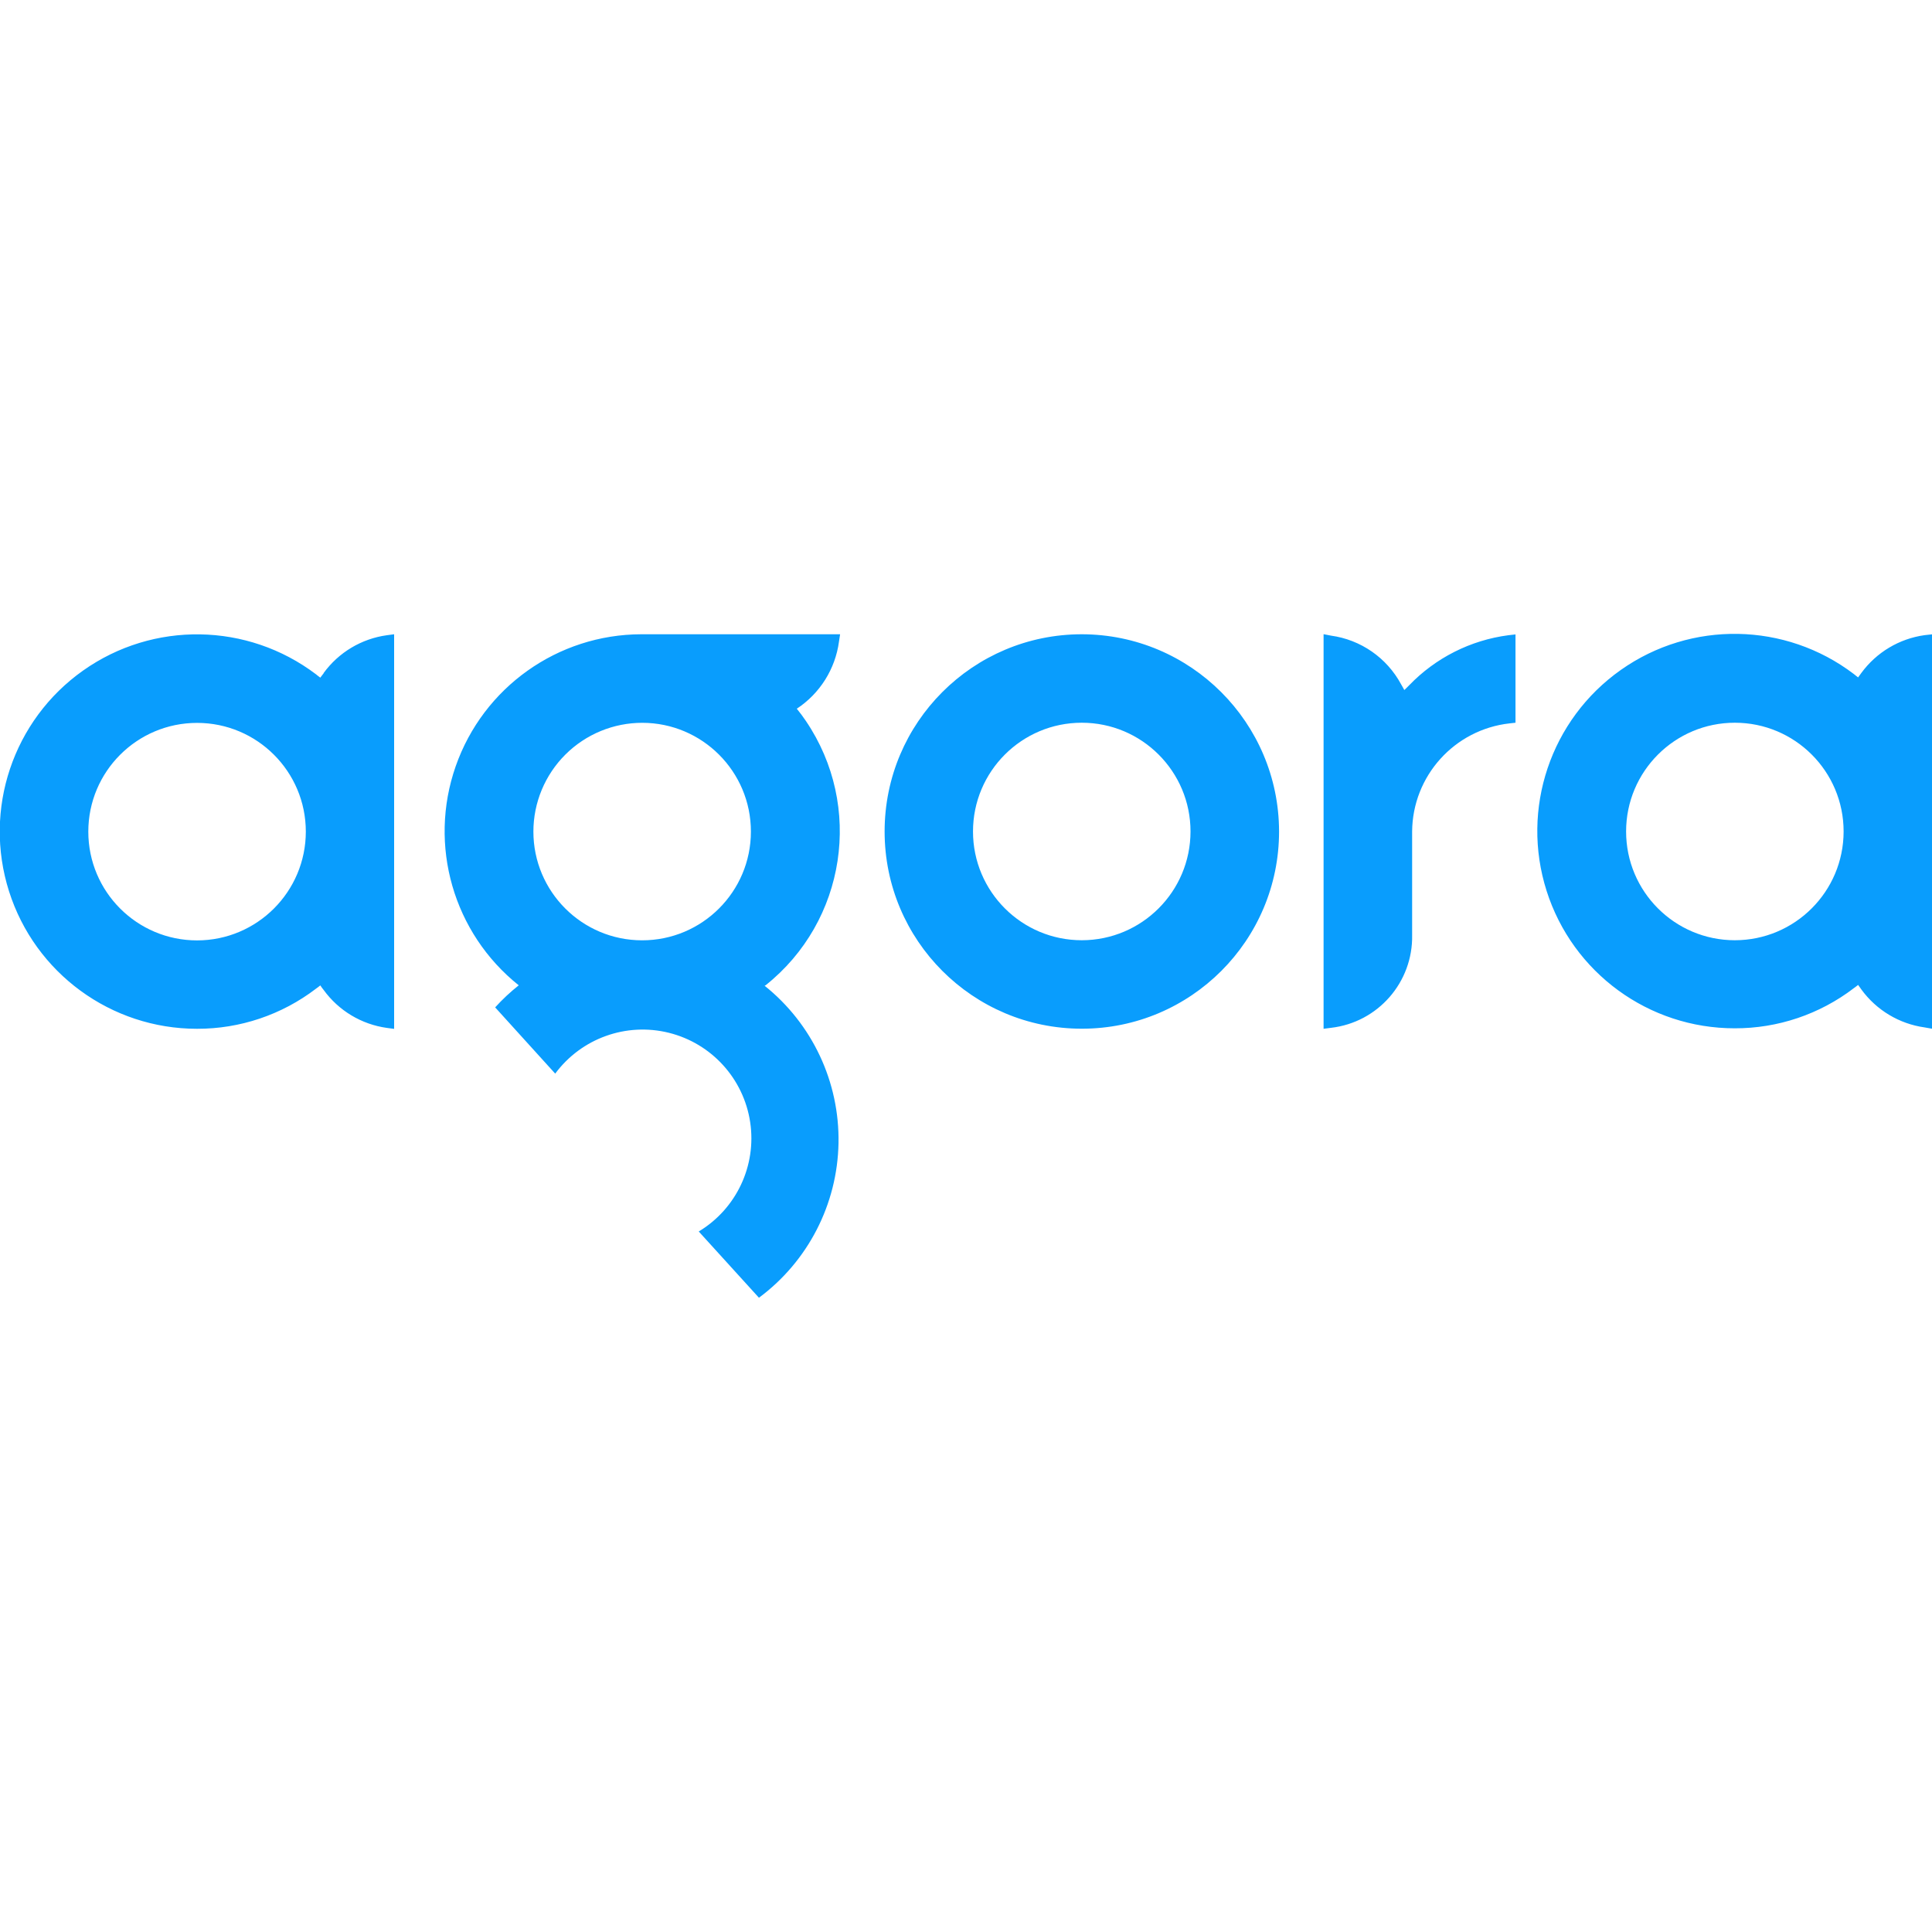
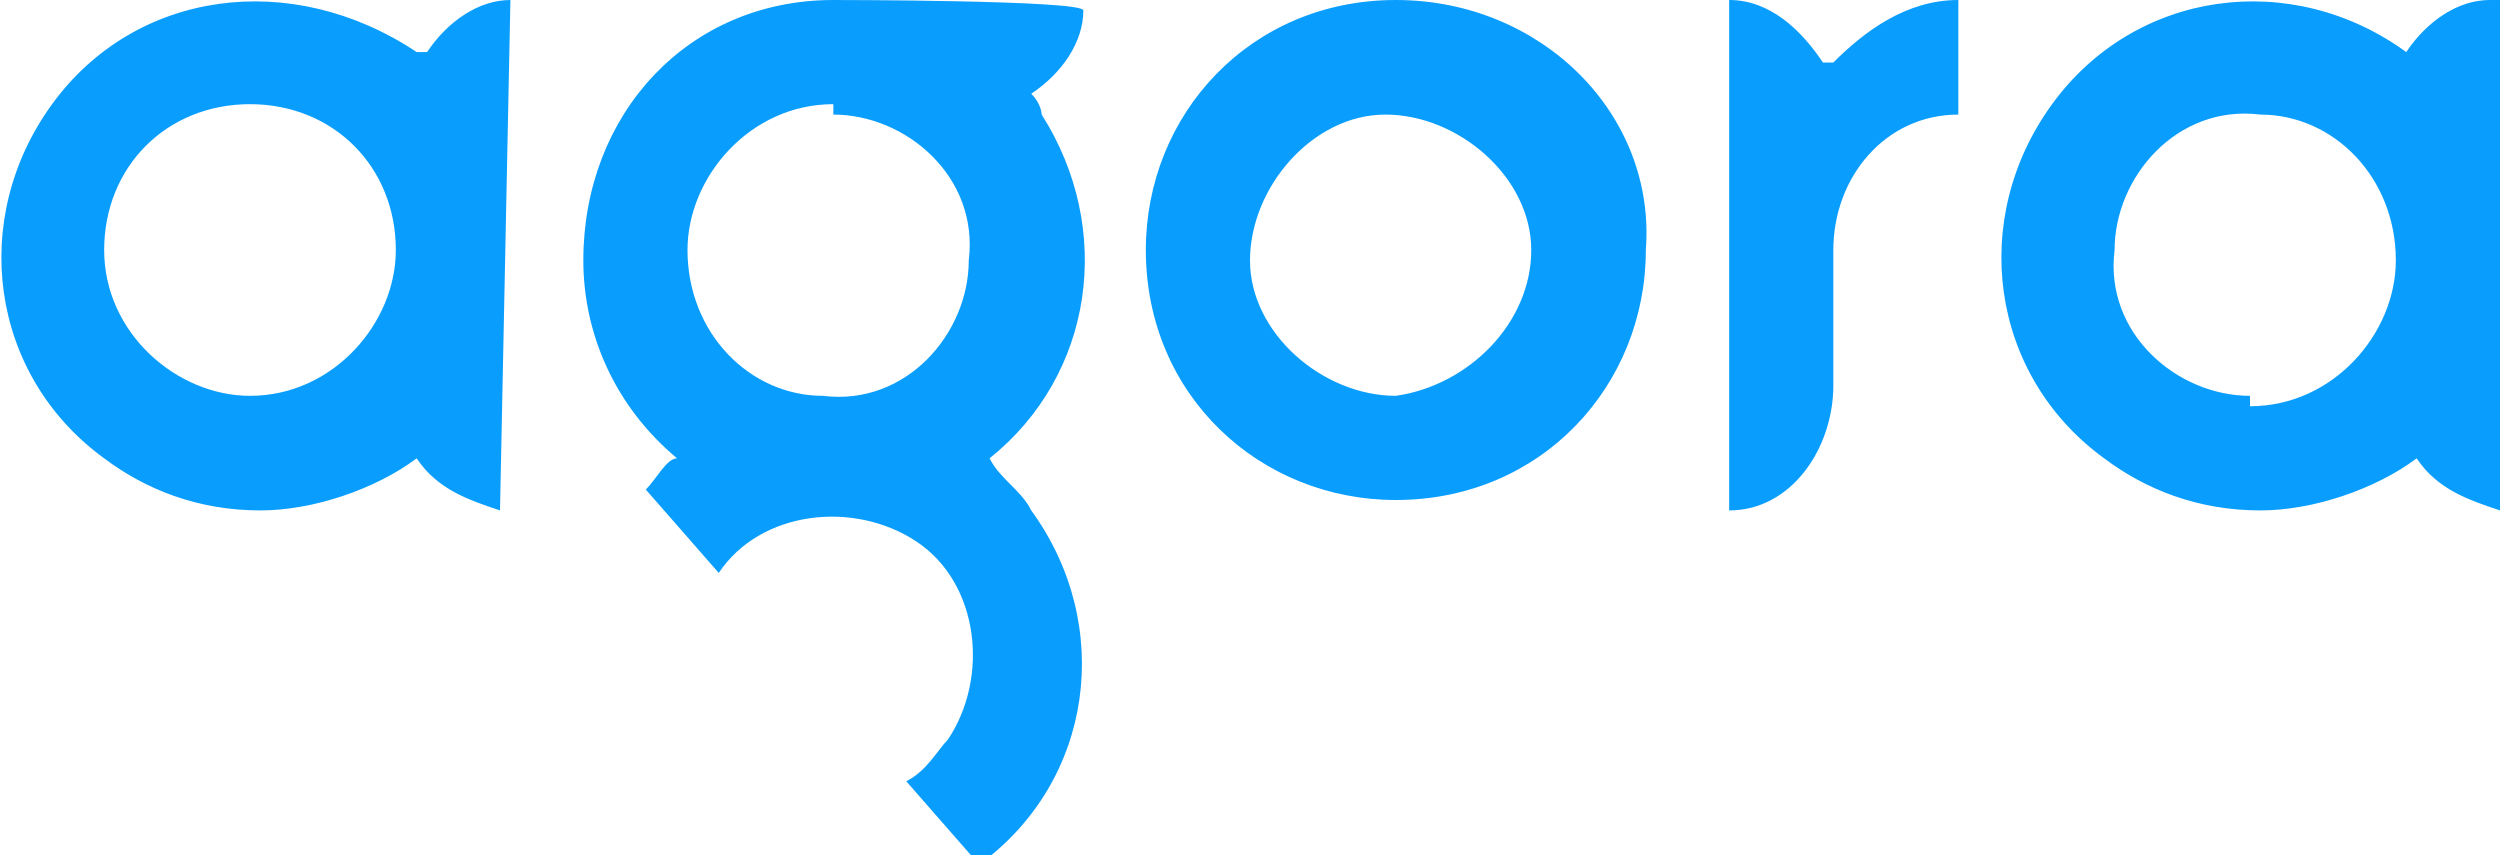
- <svg xmlns="http://www.w3.org/2000/svg" fill="#099DFD" role="img" viewBox="0 0 24 24">
-   <path d="M13.439 11.68a1.351 1.351 0 1 1 1.35-1.351 1.352 1.352 0 0 1-1.35 1.351m0-3.801a2.45 2.45 0 1 0 2.45 2.45 2.454 2.454 0 0 0-2.45-2.45m4.069.631-.03.03-.033.032-.022-.04-.019-.033a1.17 1.17 0 0 0-.87-.603l-.092-.018v4.902l.092-.012a1.138 1.138 0 0 0 1.008-1.154v-1.285a1.362 1.362 0 0 1 1.211-1.343l.073-.008V7.881l-.088.01a2.086 2.086 0 0 0-1.234.623M2.448 11.682a1.351 1.351 0 1 1 1.351-1.351 1.352 1.352 0 0 1-1.351 1.351m1.573-3.319-.021.027-.021.028-.028-.021-.026-.021a2.45 2.45 0 1 0-1.478 4.404 2.424 2.424 0 0 0 1.478-.498l.026-.019.028-.022.02.029.021.027a1.169 1.169 0 0 0 .786.472l.09.012v-4.902l-.09.012a1.17 1.17 0 0 0-.786.47m17.53 3.319a1.351 1.351 0 1 1 1.352-1.351 1.352 1.352 0 0 1-1.351 1.351m2.358-3.79a1.175 1.175 0 0 0-.787.47l-.019.026-.021.029-.027-.021-.026-.021a2.45 2.45 0 1 0-1.479 4.401 2.424 2.424 0 0 0 1.478-.498l.026-.019.028-.022.021.029.019.027a1.174 1.174 0 0 0 .787.472L24 12.779V7.88ZM7.978 8.979a1.351 1.351 0 1 1-1.352 1.351 1.352 1.352 0 0 1 1.355-1.351M9.51 12.24a2.444 2.444 0 0 0 .501-3.284 1.978 1.978 0 0 0-.113-.152 1.188 1.188 0 0 0 .524-.833l.014-.092H7.968A2.448 2.448 0 0 0 6.444 12.24a2.443 2.443 0 0 0-.293.274l.746.823a1.351 1.351 0 1 1 1.783 1.961l.748.823a2.447 2.447 0 0 0 .07-3.876" />
+ <svg xmlns="http://www.w3.org/2000/svg" id="_图层_1" data-name="图层_1" version="1.1" viewBox="0 0 24 8.2">
+   <defs>
+     <style>
+       .st0 {
+         fill: #099dfd;
+       }
+     </style>
+   </defs>
+   <path class="st0" d="M13.4,3.8c-.7,0-1.4-.6-1.4-1.3,0-.7.6-1.4,1.3-1.4.7,0,1.4.6,1.4,1.3,0,0,0,0,0,0,0,.7-.6,1.3-1.3,1.4M13.4,0c-1.4,0-2.4,1.1-2.4,2.4,0,1.4,1.1,2.4,2.4,2.4,1.4,0,2.4-1.1,2.4-2.4h0C15.9,1.1,14.8,0,13.4,0M17.5.6h0s0,0,0,0h0s0,0,0,0c-.2-.3-.5-.6-.9-.6h0s0,4.9,0,4.9h0c.6,0,1-.6,1-1.2v-1.3c0-.7.5-1.3,1.2-1.3h0V0h0c-.5,0-.9.3-1.2.6M2.4,3.8c-.7,0-1.4-.6-1.4-1.4s.6-1.4,1.4-1.4,1.4.6,1.4,1.4h0c0,.7-.6,1.4-1.4,1.4M4,.5h0s0,0,0,0h0s0,0,0,0C2.8-.3,1.3-.1.5,1-.3,2.1-.1,3.6,1,4.4c.4.3.9.5,1.5.5.5,0,1.1-.2,1.5-.5h0s0,0,0,0h0s0,0,0,0c.2.3.5.4.8.5h0S4.9,0,4.9,0h0c-.3,0-.6.2-.8.5M21.6,3.8c-.7,0-1.4-.6-1.3-1.4,0-.7.6-1.4,1.4-1.3.7,0,1.3.6,1.3,1.4,0,.7-.6,1.4-1.4,1.4M23.9,0c-.3,0-.6.2-.8.5h0s0,0,0,0h0s0,0,0,0c-1.1-.8-2.6-.6-3.4.5-.8,1.1-.6,2.6.5,3.4.4.3.9.5,1.5.5.5,0,1.1-.2,1.5-.5h0s0,0,0,0h0s0,0,0,0c.2.3.5.4.8.5h0S24,0,24,0h0ZM8,1.1c.7,0,1.4.6,1.3,1.4,0,.7-.6,1.4-1.4,1.3-.7,0-1.3-.6-1.3-1.4,0-.7.6-1.4,1.4-1.4,0,0,0,0,0,0M9.5,4.4c1-.8,1.2-2.2.5-3.3,0,0,0-.1-.1-.2.3-.2.5-.5.5-.8h0C10.4,0,8,0,8,0c-1.4,0-2.4,1.1-2.4,2.5,0,.7.3,1.4.9,1.9-.1,0-.2.2-.3.3l.7.8c.4-.6,1.3-.7,1.9-.3.6.4.7,1.3.3,1.9-.1.1-.2.3-.4.4l.7.8c1.1-.8,1.3-2.3.5-3.4-.1-.2-.3-.3-.4-.5" />
</svg>
